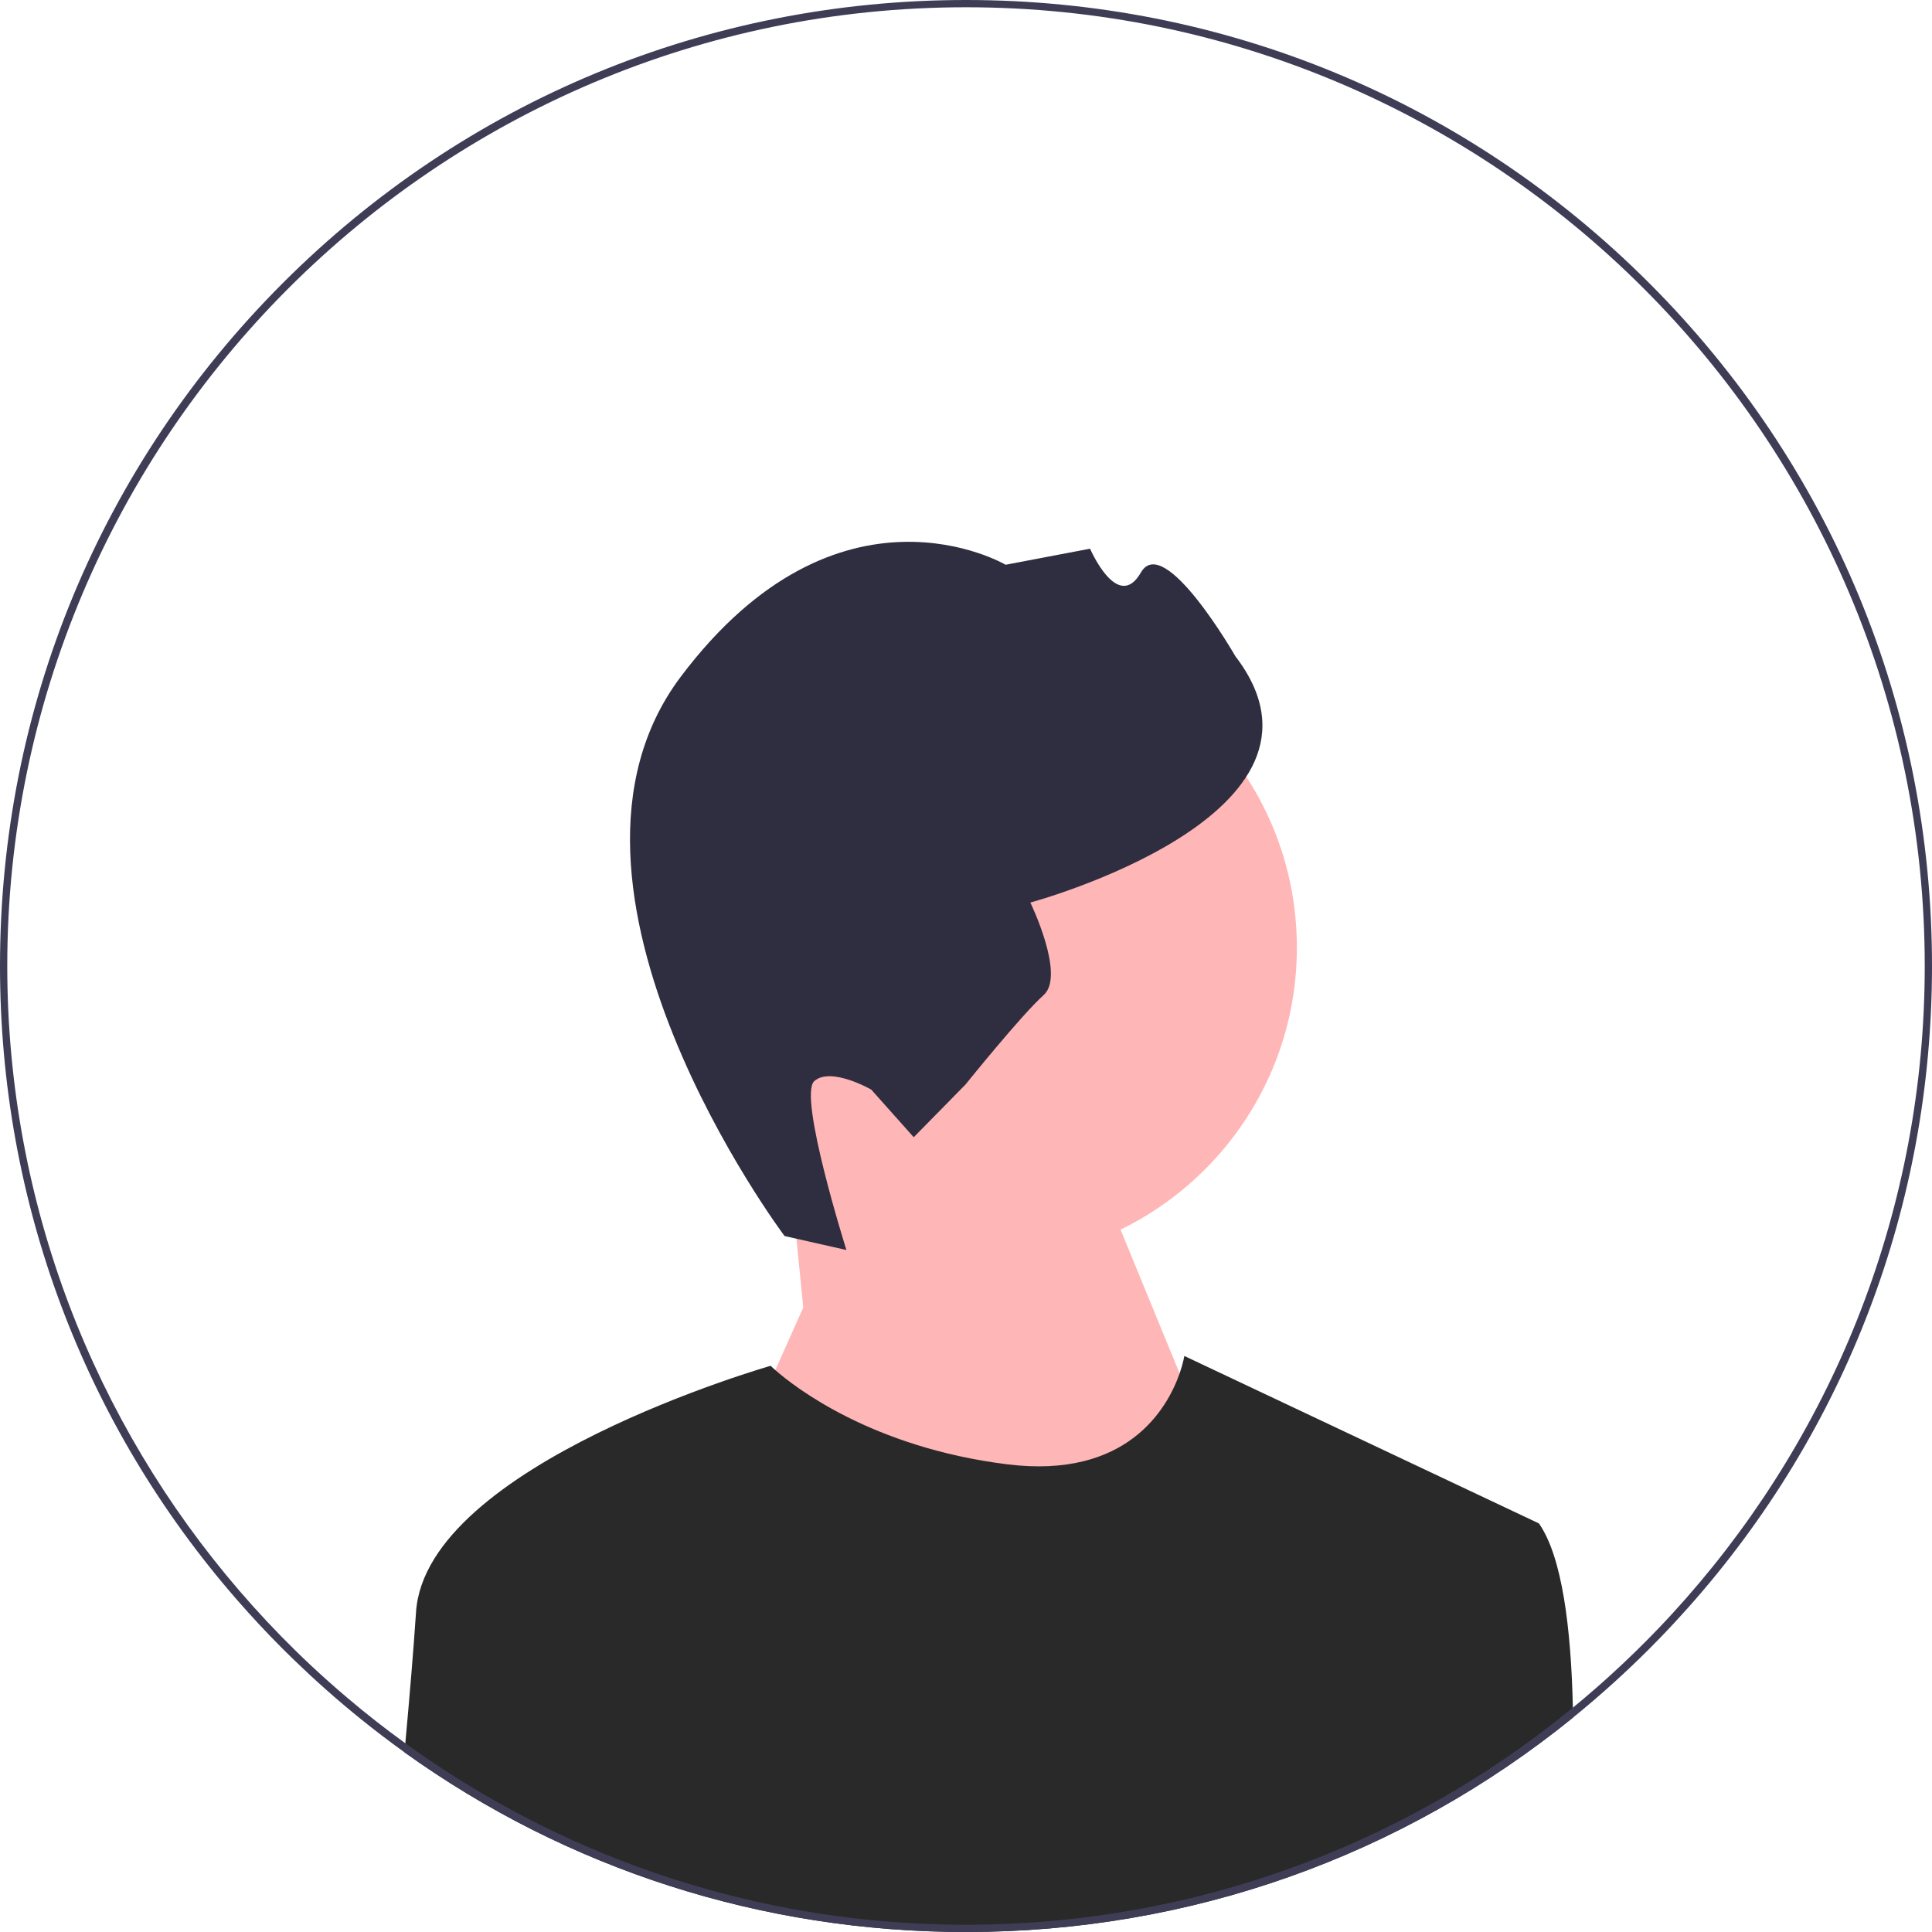
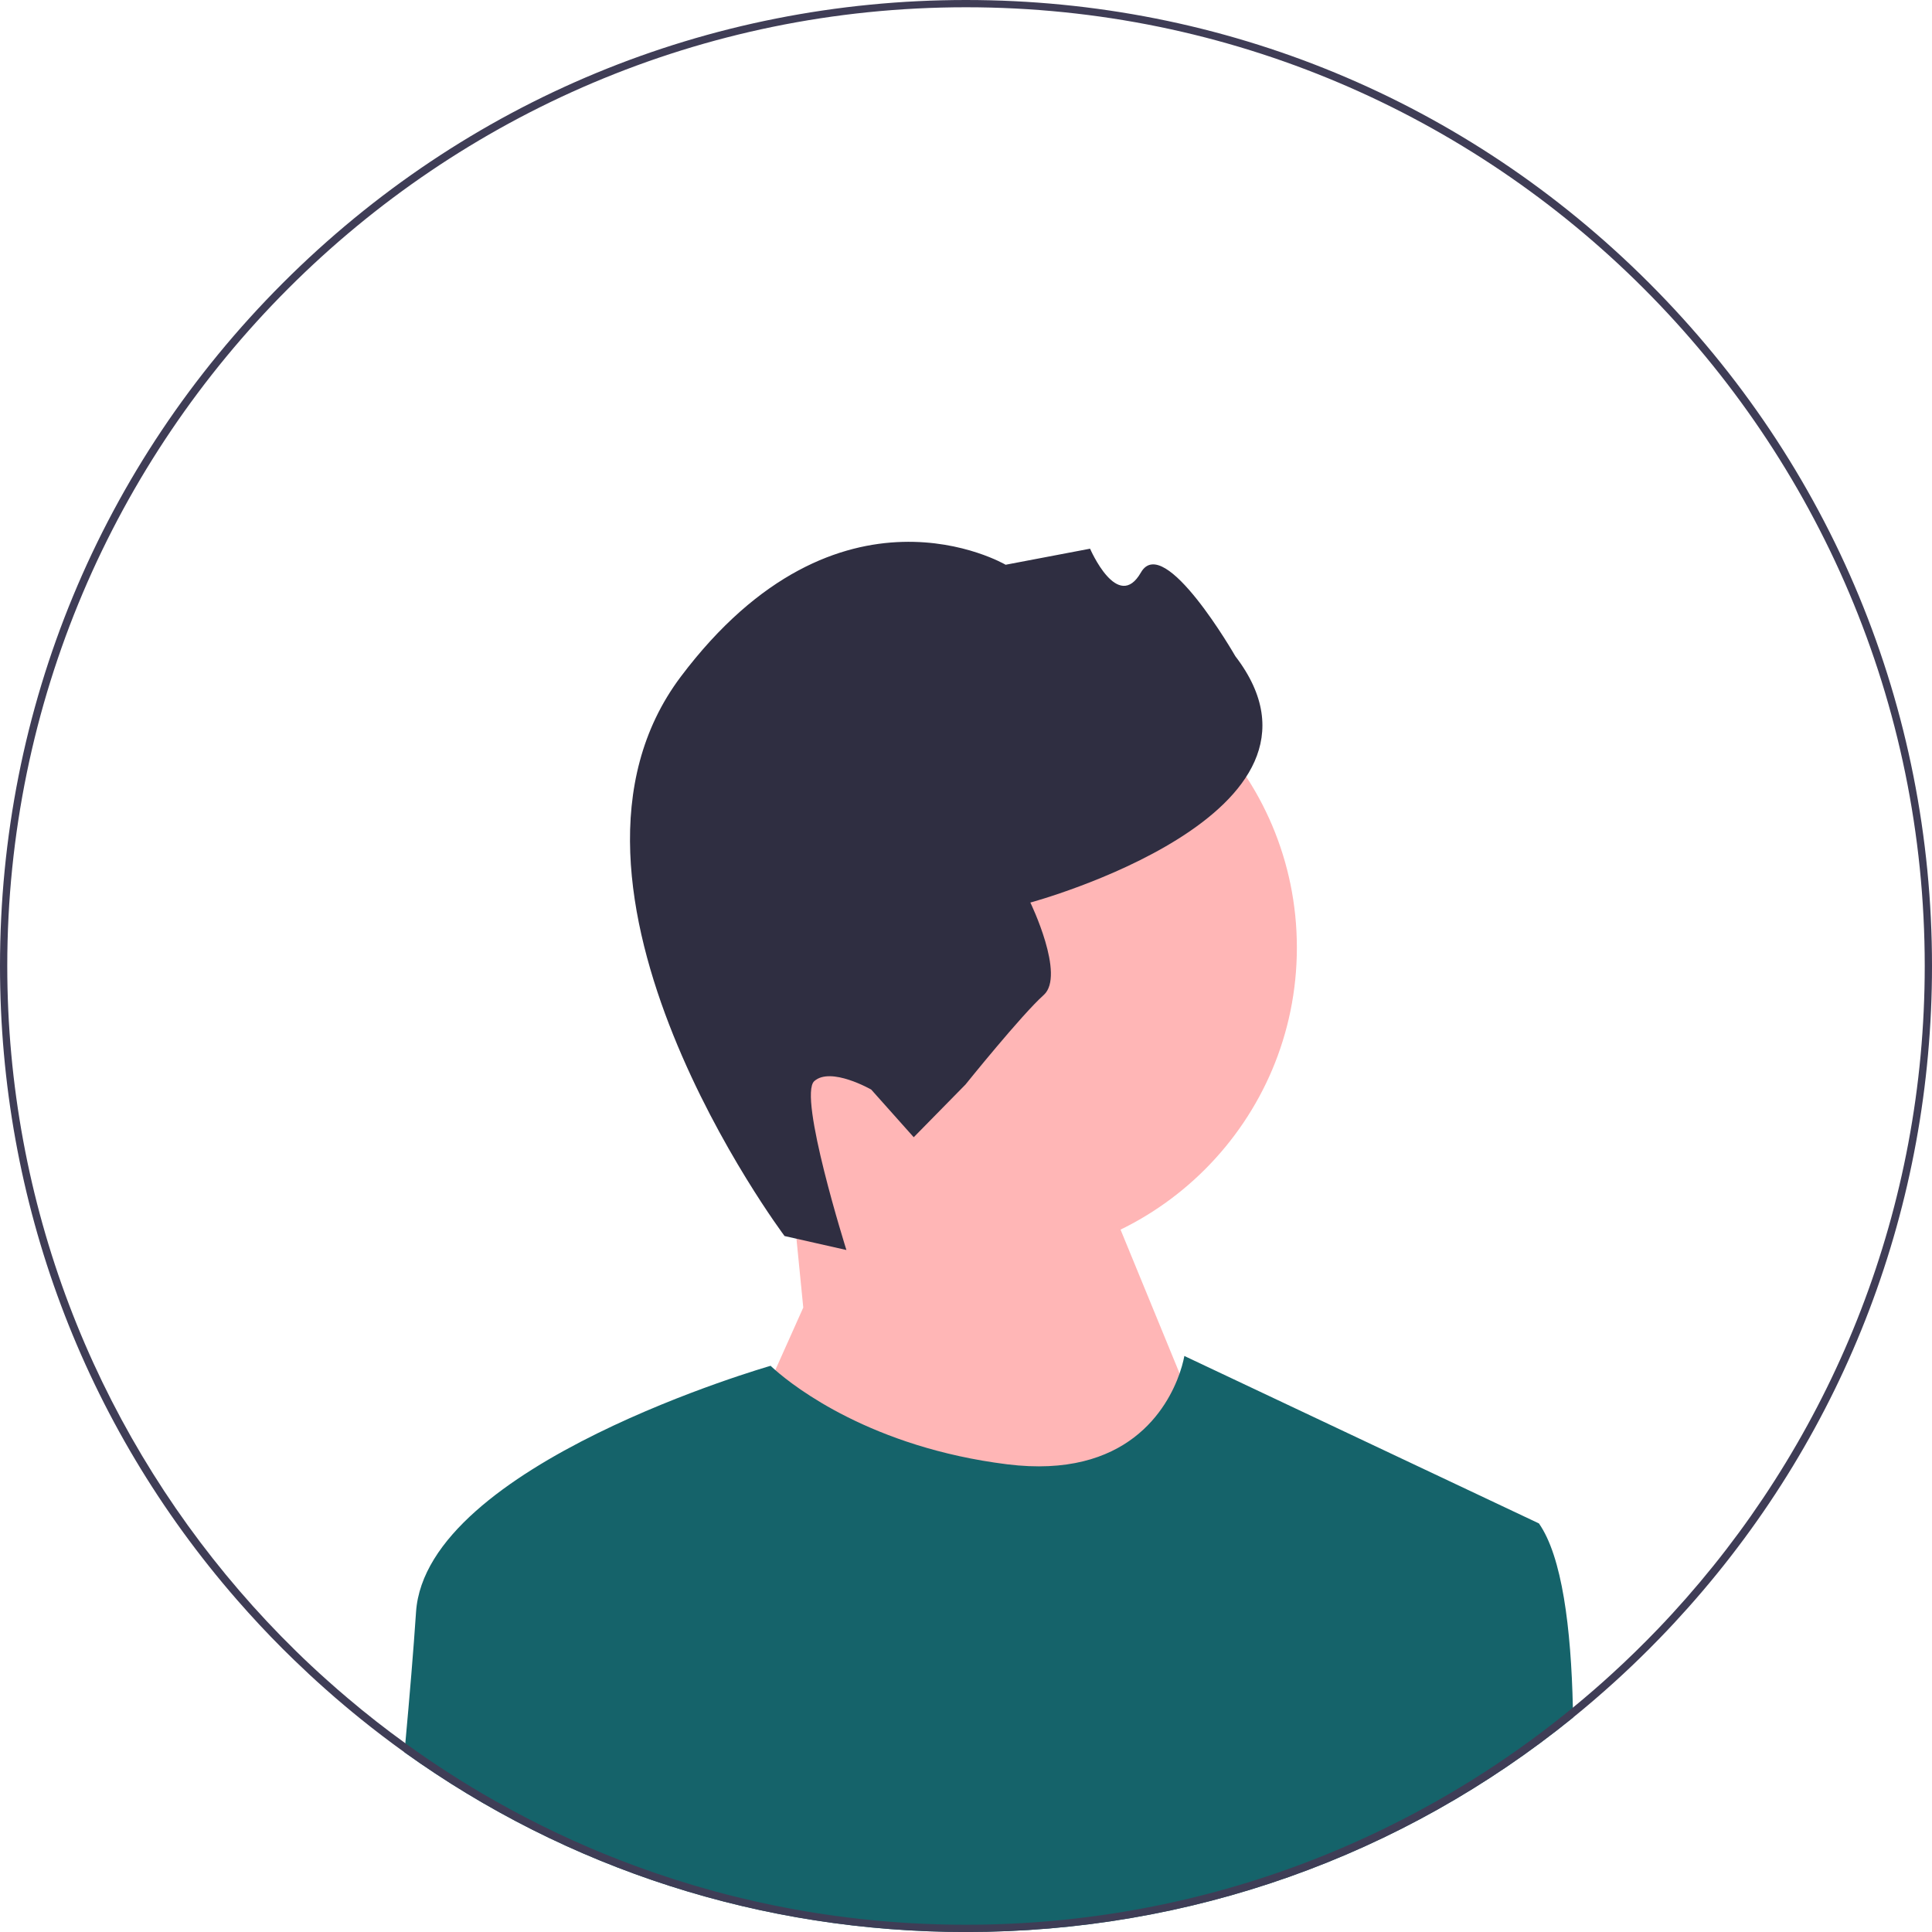
<svg xmlns="http://www.w3.org/2000/svg" width="532" height="532" viewBox="0 0 532 532">
  <circle cx="270.76" cy="260.934" r="86.349" fill="#ffb6b6" />
  <polygon points="221.19 360.052 217.289 320.618 295.19 306.052 341.19 418.052 261.19 510.052 204.19 398.052 221.19 360.052" fill="#ffb6b6" />
  <path d="m216.037,340.357l17.031,3.848s-13.388-42.455-8.844-46.508c4.544-4.053,15.68,2.333,15.68,2.333l11.702,13.12,14.254-14.512s15.475-19.242,21.534-24.646-3.673-25.464-3.673-25.464c0,0,89.892-24.239,56.443-67.84,0,0-19.611-34.185-25.997-23.049-6.386,11.136-14.002-6.55-14.002-6.55l-23.254,4.422s-45.894-27.06-89.453,30.83c-43.559,57.89,28.579,154.016,28.579,154.016h-0Z" fill="#2f2e41" />
-   <path d="m433.16,472.95c-47.19,38.26-105.57,59.05-167.16,59.05-56.24,0-109.81-17.34-154.62-49.48.08-.84.16-1.67.23-2.5,1.19-13,2.25-25.64,2.95-36.12,2.71-40.69,97.64-67.81,97.64-67.81,0,0,.43.43,1.29,1.18,5.24,4.6,26.51,21.28,63.81,25.94,33.26,4.16,44.21-15.57,47.52-25.02,1-2.88,1.3-4.81,1.3-4.81l97.64,46.11c6.37,9.1,8.86,28.7,9.35,50.73.02.91.04,1.81.05,2.73Z" fill="#292929" />
+   <path d="m433.16,472.95c-47.19,38.26-105.57,59.05-167.16,59.05-56.24,0-109.81-17.34-154.62-49.48.08-.84.16-1.67.23-2.5,1.19-13,2.25-25.64,2.95-36.12,2.71-40.69,97.64-67.81,97.64-67.81,0,0,.43.43,1.29,1.18,5.24,4.6,26.51,21.28,63.81,25.94,33.26,4.16,44.21-15.57,47.52-25.02,1-2.88,1.3-4.81,1.3-4.81l97.64,46.11c6.37,9.1,8.86,28.7,9.35,50.73.02.91.04,1.81.05,2.73Z" fill="#15636a" />
  <path d="m454.09,77.91C403.85,27.67,337.05,0,266,0S128.15,27.67,77.91,77.91C27.67,128.15,0,194.95,0,266c0,64.85,23.05,126.16,65.29,174.57,4.03,4.63,8.24,9.14,12.62,13.52,1.03,1.03,2.07,2.06,3.12,3.06,2.8,2.71,5.65,5.36,8.55,7.93,1.76,1.57,3.54,3.11,5.34,4.62,1.41,1.19,2.82,2.36,4.25,3.51.03.03.05.05.08.07,3.97,3.2,8.01,6.28,12.13,9.24,44.81,32.14,98.38,49.48,154.62,49.48,61.59,0,119.97-20.79,167.16-59.05,3.85-3.12,7.62-6.36,11.32-9.71,3.27-2.96,6.47-6.01,9.61-9.15.99-.99,1.98-1.99,2.95-3,2.7-2.78,5.32-5.61,7.88-8.48,43.37-48.72,67.08-110.84,67.08-176.61,0-71.05-27.67-137.85-77.91-188.09Zm10.18,362.21c-2.5,2.84-5.06,5.64-7.68,8.37-4.08,4.25-8.29,8.37-12.64,12.34-1.65,1.52-3.32,3-5.01,4.47-1.92,1.67-3.86,3.31-5.83,4.92-15.53,12.75-32.54,23.75-50.73,32.71-7.19,3.55-14.56,6.78-22.1,9.67-29.29,11.24-61.08,17.4-94.28,17.4-32.04,0-62.76-5.74-91.19-16.24-11.67-4.3-22.95-9.41-33.78-15.26-1.59-.86-3.17-1.73-4.74-2.62-8.26-4.68-16.25-9.79-23.92-15.31-.25-.18-.51-.37-.76-.55-5.46-3.94-10.77-8.09-15.9-12.45-1.88-1.59-3.74-3.2-5.57-4.85-2.98-2.65-5.9-5.38-8.75-8.18-5.4-5.29-10.56-10.8-15.49-16.53C26.09,391.77,2,331.65,2,266,2,120.43,120.43,2,266,2s264,118.43,264,264c0,66.66-24.83,127.62-65.73,174.12Z" fill="#3f3d56" />
</svg>
